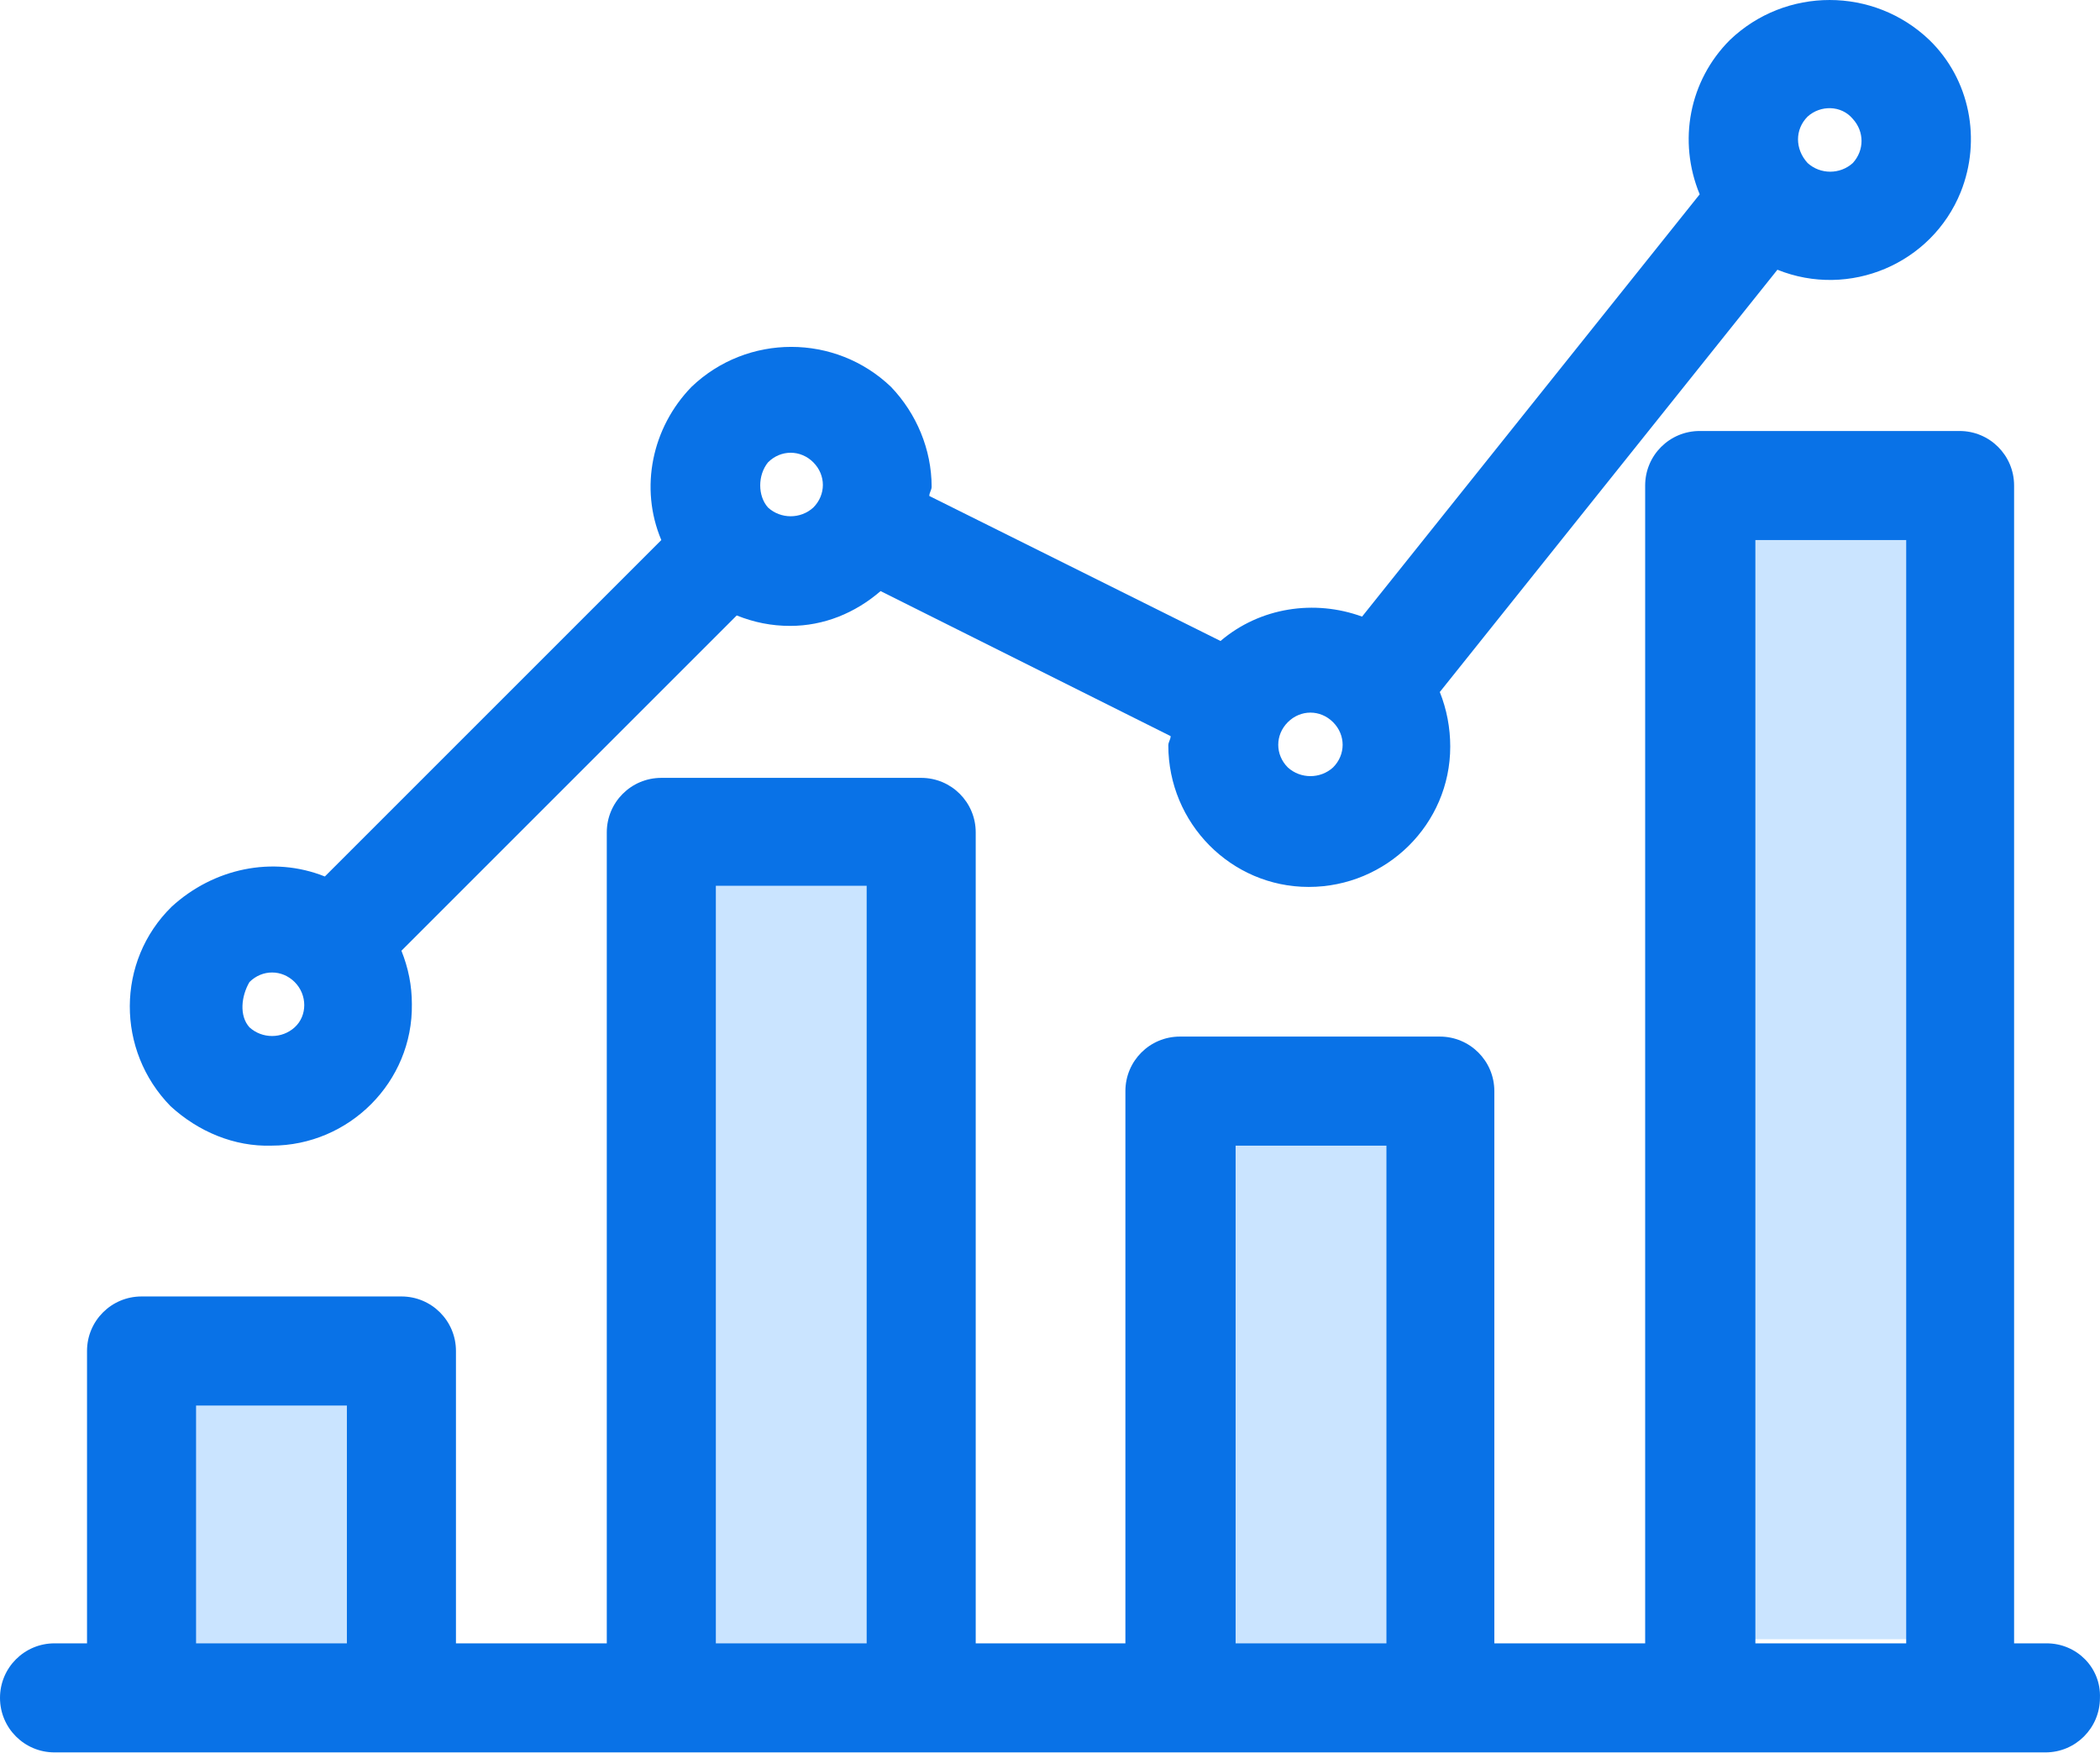
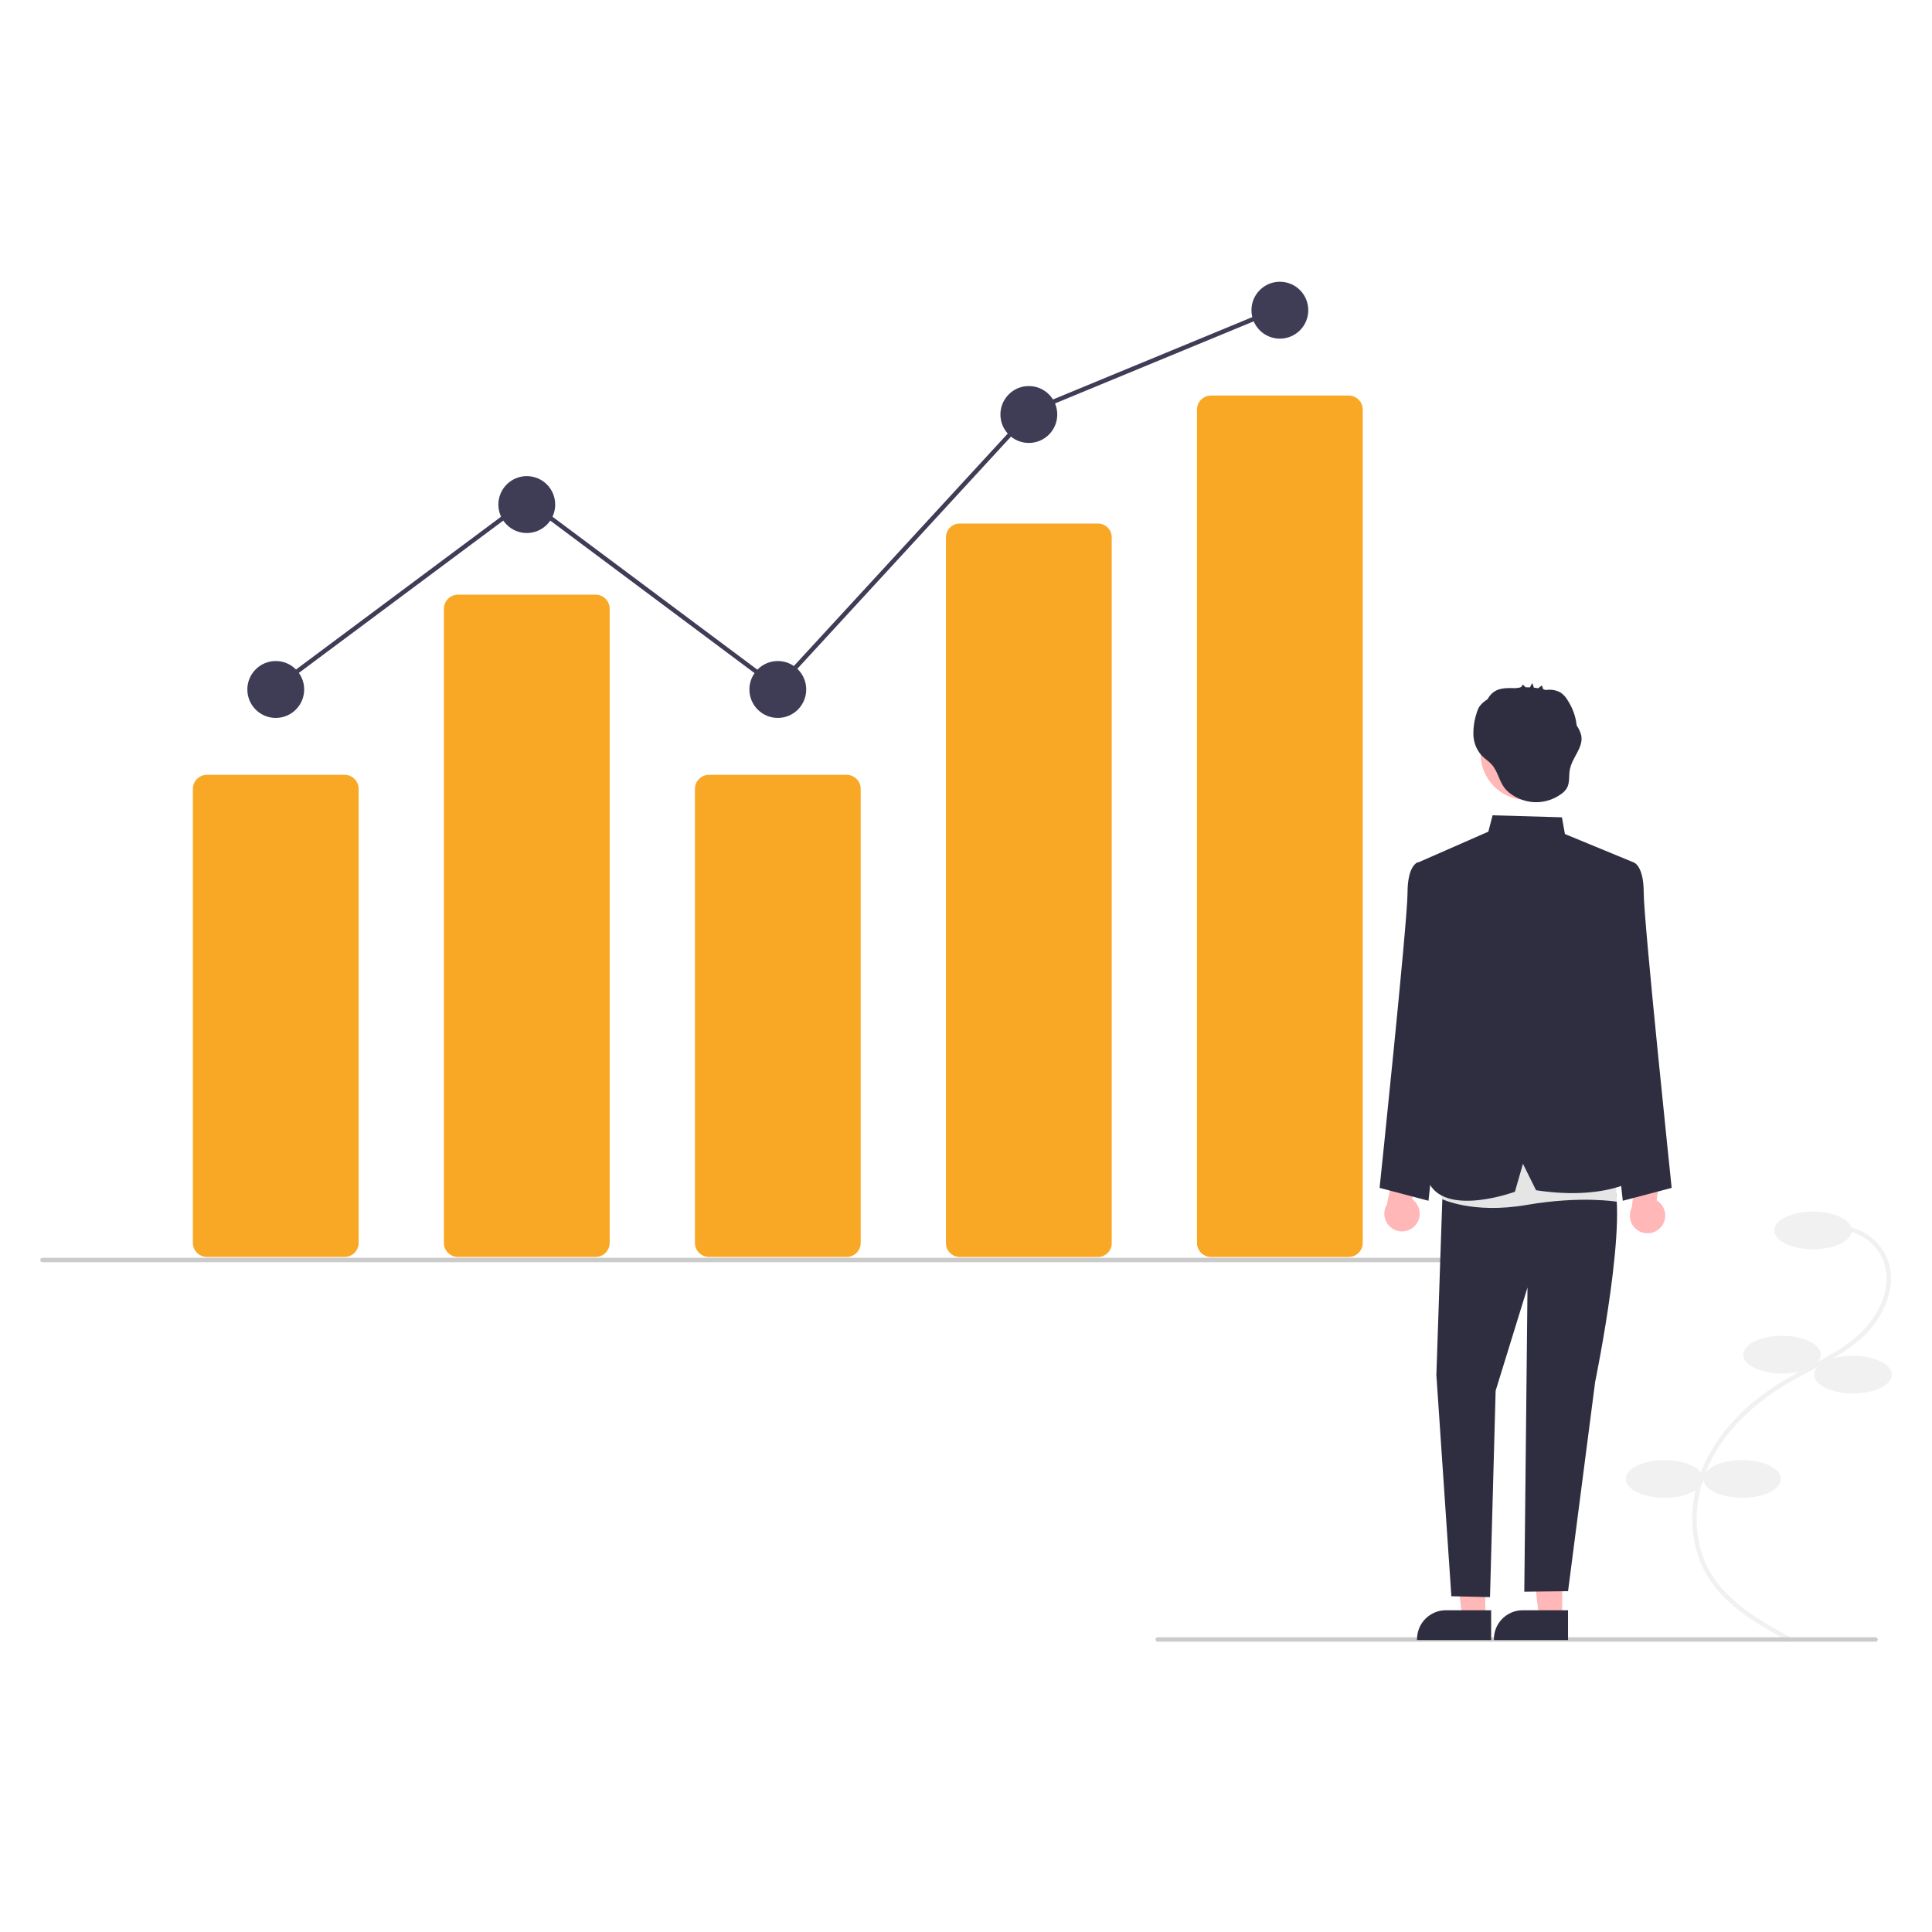
- <svg xmlns="http://www.w3.org/2000/svg" fill="none" version="1.1" width="129.738" height="108.268" viewBox="0 0 129.738 108.268">
-   <g style="mix-blend-mode:passthrough">
-     <g>
-       <path d="M8.318,84.719C8.318,84.719,24.875,84.719,24.875,84.719C24.875,84.719,24.875,105.434,24.875,105.434C24.875,105.434,8.318,105.434,8.318,105.434C8.318,105.434,8.318,84.719,8.318,84.719C8.318,84.719,8.318,84.719,8.318,84.719ZM41.433,51.604C41.433,51.604,57.99,51.604,57.99,51.604C57.99,51.604,57.99,105.434,57.99,105.434C57.99,105.434,41.433,105.434,41.433,105.434C41.433,105.434,41.433,51.604,41.433,51.604C41.433,51.604,41.433,51.604,41.433,51.604ZM70.462,68.162C70.462,68.162,87.019,68.162,87.019,68.162C87.019,68.162,87.019,105.434,87.019,105.434C87.019,105.434,70.462,105.434,70.462,105.434C70.462,105.434,70.462,68.162,70.462,68.162C70.462,68.162,70.462,68.162,70.462,68.162ZM107.662,30.89C107.662,30.89,124.219,30.89,124.219,30.89C124.219,30.89,124.219,101.276,124.219,101.276C124.219,101.276,107.662,101.276,107.662,101.276C107.662,101.276,107.662,30.89,107.662,30.89C107.662,30.89,107.662,30.89,107.662,30.89Z" fill="#CAE4FF" fill-opacity="1" />
-     </g>
-     <g>
-       <path d="M16.772,70.781C21.575,70.781,25.517,66.839,25.445,62.036C25.445,60.889,25.23,59.814,24.8,58.739C24.8,58.739,45.515,38.025,45.515,38.025C46.59,38.455,47.665,38.67,48.812,38.67C50.891,38.67,52.826,37.881,54.403,36.519C54.403,36.519,72.322,45.479,72.322,45.479C72.322,45.694,72.179,45.837,72.179,46.052C72.179,50.855,76.049,54.797,80.851,54.797C85.654,54.797,89.596,50.926,89.596,46.124C89.596,44.977,89.381,43.83,88.951,42.755C88.951,42.755,109.809,16.665,109.809,16.665C114.253,18.457,119.342,16.306,121.134,11.863C122.424,8.637,121.708,4.91,119.199,2.473C115.758,-0.824,110.311,-0.824,106.87,2.473C104.361,4.982,103.645,8.709,105.007,12.006C105.007,12.006,84.149,38.096,84.149,38.096C81.21,37.021,77.841,37.523,75.404,39.602C75.404,39.602,57.413,30.642,57.413,30.642C57.413,30.427,57.556,30.284,57.556,30.069C57.556,27.775,56.625,25.553,55.048,23.904C51.607,20.607,46.16,20.607,42.719,23.904C40.282,26.413,39.494,30.14,40.856,33.366C40.856,33.366,20.069,54.152,20.069,54.152C16.844,52.862,13.189,53.65,10.608,56.016C7.168,59.384,7.168,64.903,10.537,68.344C12.257,69.921,14.479,70.853,16.772,70.781C16.772,70.781,16.772,70.781,16.772,70.781ZM111.673,7.204C112.461,6.487,113.751,6.487,114.468,7.347C115.185,8.135,115.185,9.282,114.468,10.071C113.68,10.787,112.461,10.787,111.673,10.071C110.884,9.21,110.884,7.992,111.673,7.204C111.673,7.204,111.673,7.204,111.673,7.204ZM79.561,44.619C80.35,43.83,81.568,43.83,82.357,44.619C83.145,45.407,83.145,46.626,82.357,47.414C81.568,48.131,80.35,48.131,79.561,47.414C78.773,46.626,78.773,45.407,79.561,44.619C79.561,44.619,79.561,44.619,79.561,44.619ZM47.45,28.563C48.238,27.775,49.457,27.775,50.245,28.563C51.034,29.352,51.034,30.57,50.245,31.359C49.457,32.075,48.238,32.075,47.45,31.359C46.805,30.642,46.805,29.352,47.45,28.563C47.45,28.563,47.45,28.563,47.45,28.563ZM15.411,60.675C16.199,59.886,17.417,59.886,18.206,60.675C18.994,61.463,18.994,62.753,18.206,63.47C17.417,64.187,16.199,64.187,15.411,63.47C14.765,62.753,14.909,61.535,15.411,60.675C15.411,60.675,15.411,60.675,15.411,60.675Z" fill="#0972E7" fill-opacity="1" />
-     </g>
-     <g>
-       <path d="M126.438,101.53C126.438,101.53,124.431,101.53,124.431,101.53C124.431,101.53,124.431,29.997,124.431,29.997C124.431,28.133,122.926,26.628,121.062,26.628C121.062,26.628,105.007,26.628,105.007,26.628C103.143,26.628,101.638,28.133,101.638,29.997C101.638,29.997,101.638,101.53,101.638,101.53C101.638,101.53,92.32,101.53,92.32,101.53C92.32,101.53,92.32,67.412,92.32,67.412C92.32,65.548,90.815,64.043,88.951,64.043C88.951,64.043,72.895,64.043,72.895,64.043C71.032,64.043,69.527,65.548,69.527,67.412C69.527,67.412,69.527,101.53,69.527,101.53C69.527,101.53,60.28,101.53,60.28,101.53C60.28,101.53,60.28,51.428,60.28,51.428C60.28,49.565,58.775,48.059,56.911,48.059C56.911,48.059,40.856,48.059,40.856,48.059C38.992,48.059,37.487,49.565,37.487,51.428C37.487,51.428,37.487,101.53,37.487,101.53C37.487,101.53,28.169,101.53,28.169,101.53C28.169,101.53,28.169,83.468,28.169,83.468C28.169,81.604,26.664,80.099,24.8,80.099C24.8,80.099,8.745,80.099,8.745,80.099C6.881,80.099,5.376,81.604,5.376,83.468C5.376,83.468,5.376,101.53,5.376,101.53C5.376,101.53,3.369,101.53,3.369,101.53C1.505,101.53,0,103.036,0,104.899C0,106.763,1.505,108.268,3.369,108.268C3.369,108.268,126.366,108.268,126.366,108.268C128.23,108.268,129.735,106.763,129.735,104.899C129.807,103.036,128.302,101.53,126.438,101.53C126.438,101.53,126.438,101.53,126.438,101.53ZM12.113,101.53C12.113,101.53,12.113,86.837,12.113,86.837C12.113,86.837,21.431,86.837,21.431,86.837C21.431,86.837,21.431,101.53,21.431,101.53C21.431,101.53,12.113,101.53,12.113,101.53C12.113,101.53,12.113,101.53,12.113,101.53ZM44.225,101.53C44.225,101.53,44.225,54.725,44.225,54.725C44.225,54.725,53.543,54.725,53.543,54.725C53.543,54.725,53.543,101.53,53.543,101.53C53.543,101.53,44.225,101.53,44.225,101.53C44.225,101.53,44.225,101.53,44.225,101.53ZM76.336,101.53C76.336,101.53,76.336,70.781,76.336,70.781C76.336,70.781,85.654,70.781,85.654,70.781C85.654,70.781,85.654,101.53,85.654,101.53C85.654,101.53,76.336,101.53,76.336,101.53C76.336,101.53,76.336,101.53,76.336,101.53ZM108.447,101.53C108.447,101.53,108.447,33.366,108.447,33.366C108.447,33.366,117.765,33.366,117.765,33.366C117.765,33.366,117.765,101.53,117.765,101.53C117.765,101.53,108.447,101.53,108.447,101.53C108.447,101.53,108.447,101.53,108.447,101.53Z" fill="#0972E7" fill-opacity="1" />
-     </g>
+ <svg xmlns="http://www.w3.org/2000/svg" width="240" height="240">
+   <g fill="none" transform="translate(5 35)">
+     <path fill="#F1F1F1" d="M217.393 169l.262-.485c-3.512-1.901-7.883-4.267-10.166-8.15-2.25-3.828-2.3-9.026-.131-13.565 1.846-3.863 5.237-7.325 9.806-10.01.902-.53 1.848-1.031 2.763-1.517 2.211-1.173 4.499-2.386 6.384-4.108 2.597-2.37 4.563-6.35 3.098-9.893a6.57 6.57 0 0 0-5.694-3.988l-.031.55a6.02 6.02 0 0 1 5.218 3.652c1.36 3.294-.507 7.03-2.962 9.272-1.834 1.674-4.09 2.871-6.271 4.028-.92.488-1.872.993-2.784 1.529-4.664 2.74-8.13 6.284-10.024 10.247-2.247 4.703-2.188 10.099.154 14.083 2.36 4.015 6.806 6.421 10.378 8.355z" />
+     <ellipse cx="220.224" cy="117.847" fill="#F1F1F1" rx="4.819" ry="2.343" />
+     <ellipse cx="216.369" cy="133.283" fill="#F1F1F1" rx="4.819" ry="2.343" />
+     <ellipse cx="225.181" cy="135.764" fill="#F1F1F1" rx="4.819" ry="2.343" />
+     <ellipse cx="211.412" cy="148.72" fill="#F1F1F1" rx="4.819" ry="2.343" />
+     <ellipse cx="201.774" cy="148.72" fill="#F1F1F1" rx="4.819" ry="2.343" />
+     <path fill="#F9A826" d="M37.806 121.143h-17.1a1.75 1.75 0 0 1-1.746-1.748V62.998a1.75 1.75 0 0 1 1.746-1.748h17.1a1.75 1.75 0 0 1 1.746 1.748v56.397a1.75 1.75 0 0 1-1.746 1.748zm31.183 0h-17.1a1.75 1.75 0 0 1-1.746-1.748V40.618a1.75 1.75 0 0 1 1.746-1.748h17.1a1.75 1.75 0 0 1 1.746 1.748v78.777a1.75 1.75 0 0 1-1.746 1.748zm31.183 0h-17.1a1.75 1.75 0 0 1-1.746-1.748V62.998a1.75 1.75 0 0 1 1.747-1.748h17.1a1.75 1.75 0 0 1 1.746 1.748v56.397a1.75 1.75 0 0 1-1.747 1.748zm31.183.001h-17.1a1.712 1.712 0 0 1-1.746-1.67V31.705a1.711 1.711 0 0 1 1.747-1.67h17.1a1.711 1.711 0 0 1 1.746 1.67v87.77a1.711 1.711 0 0 1-1.746 1.67zm31.184 0h-17.1a1.749 1.749 0 0 1-1.747-1.749V15.883a1.749 1.749 0 0 1 1.747-1.749h17.1c.964 0 1.745.784 1.746 1.749v103.512a1.749 1.749 0 0 1-1.746 1.748z" />
+     <ellipse cx="29.256" cy="50.649" fill="#3F3D56" rx="3.53" ry="3.534" />
+     <ellipse cx="60.439" cy="27.68" fill="#3F3D56" rx="3.53" ry="3.534" />
+     <ellipse cx="91.622" cy="50.649" fill="#3F3D56" rx="3.53" ry="3.534" />
+     <ellipse cx="122.805" cy="16.49" fill="#3F3D56" rx="3.53" ry="3.534" />
+     <ellipse cx="153.989" cy="3.534" fill="#3F3D56" rx="3.53" ry="3.534" />
+     <path fill="#CBCBCB" d="M182.576 121.8H.276a.276.276 0 0 1 0-.552h182.3a.276.276 0 0 1 0 .551zm45.438 47.135H138.79a.276.276 0 0 1 0-.55h89.223a.276.276 0 0 1 0 .55z" />
+     <path fill="#FFB7B7" d="M170.717 117.32a2.187 2.187 0 0 0-.285-3.34l1.083-4.877-2.8-1.38-1.432 6.907a2.2 2.2 0 0 0 .523 2.871 2.194 2.194 0 0 0 2.911-.182zm30.618.106a2.187 2.187 0 0 0-.543-3.307l.703-4.945-2.898-1.16-.894 6.997a2.199 2.199 0 0 0 .744 2.822 2.194 2.194 0 0 0 2.888-.407z" />
+     <path fill="#FFB7B7" d="M179.509 165.962L176.654 165.962 175.296 154.939 179.51 154.939z" />
+     <path fill="#2F2E41" d="M180.237 168.733h-9.206v-.117a3.585 3.585 0 0 1 3.583-3.587h5.623v3.704z" />
+     <path fill="#FFB7B7" d="M189.057 165.962L186.202 165.962 184.844 154.939 189.058 154.939z" />
+     <path fill="#2F2E41" d="M189.786 168.733h-9.207v-.117a3.585 3.585 0 0 1 3.584-3.587h5.623v3.704zm5.02-95.512l3.078-1.112s1.307.277 1.307 3.825c0 3.547 3.47 36.628 3.47 36.628l-6.073 1.601-3.433-31.386 1.65-9.556zm-20.573 0l-3.078-1.112s-1.307.277-1.307 3.825c0 3.547-3.47 36.628-3.47 36.628l6.073 1.601 3.433-31.386-1.65-9.556zm.04 37.73l-.842 24.85 1.863 27.489 4.8.11.7-25.642 3.958-12.82-.399 37.789 5.436-.065 3.366-25.999s4.446-21.516 1.98-25.712l-11.353-3.78-9.51 3.78z" />
+     <path fill="#E5E5E5" d="M174.365 107.956l-.274 5.978s3.831 1.909 10.565.746c6.733-1.162 11.21-.396 11.21-.396l-.517-7.62-20.984 1.292z" />
+     <path fill="#2F2E41" d="M171.032 72.197l8.855-3.884.528-2.034 8.614.25.372 2.078 8.483 3.502-3.737 13.01.383 9.152 4.661 16.68s-3.931 3.342-13.377 1.904l-1.63-3.287-.996 3.476s-8.283 3.05-10.579-.92l1.664-28.68-3.24-11.247z" />
+     <ellipse cx="184.643" cy="58.643" fill="#FFB7B7" rx="5.72" ry="5.726" />
+     <path fill="#2F2E41" d="M191.44 56.424a3.489 3.489 0 0 0-.578-1.293 6.99 6.99 0 0 0-1.042-3.008 3.155 3.155 0 0 0-.934-1.078 2.753 2.753 0 0 0-1.468-.367c-.093-.001-.26.027-.412.034a5.95 5.95 0 0 0-.291-.082c-.057-.127-.17-.497-.202-.472l-.426.34a8.293 8.293 0 0 0-.543-.076l-.198-.567c-.108.17-.202.346-.282.53a8.36 8.36 0 0 0-.543-.01l-.362-.348a.511.511 0 0 1-.4.392c-.166.017-.332.04-.498.066h-.04c-.892-.023-1.851-.063-2.597.427a2.56 2.56 0 0 0-.827.94c-.091.062-.183.124-.271.19a2.97 2.97 0 0 0-.765.759 3.22 3.22 0 0 0-.339.82 7.877 7.877 0 0 0-.39 2.69c.03.917.377 1.797.98 2.49.383.41.869.714 1.252 1.125.789.846.936 2.026 1.611 2.921.713.947 2.016 1.57 3.16 1.749a5.273 5.273 0 0 0 3.93-.982c.268-.186.496-.425.67-.702.397-.687.228-1.551.376-2.33.276-1.463 1.67-2.69 1.429-4.158z" />
+     <path fill="#3F3D56" d="M29.068 50.87L28.739 50.428 60.439 26.804 91.522 50.011 123.029 15.769 123.086 15.745 153.664 3.113 153.874 3.622 123.352 16.232 91.59 50.75 60.439 27.491z" />
  </g>
</svg>
